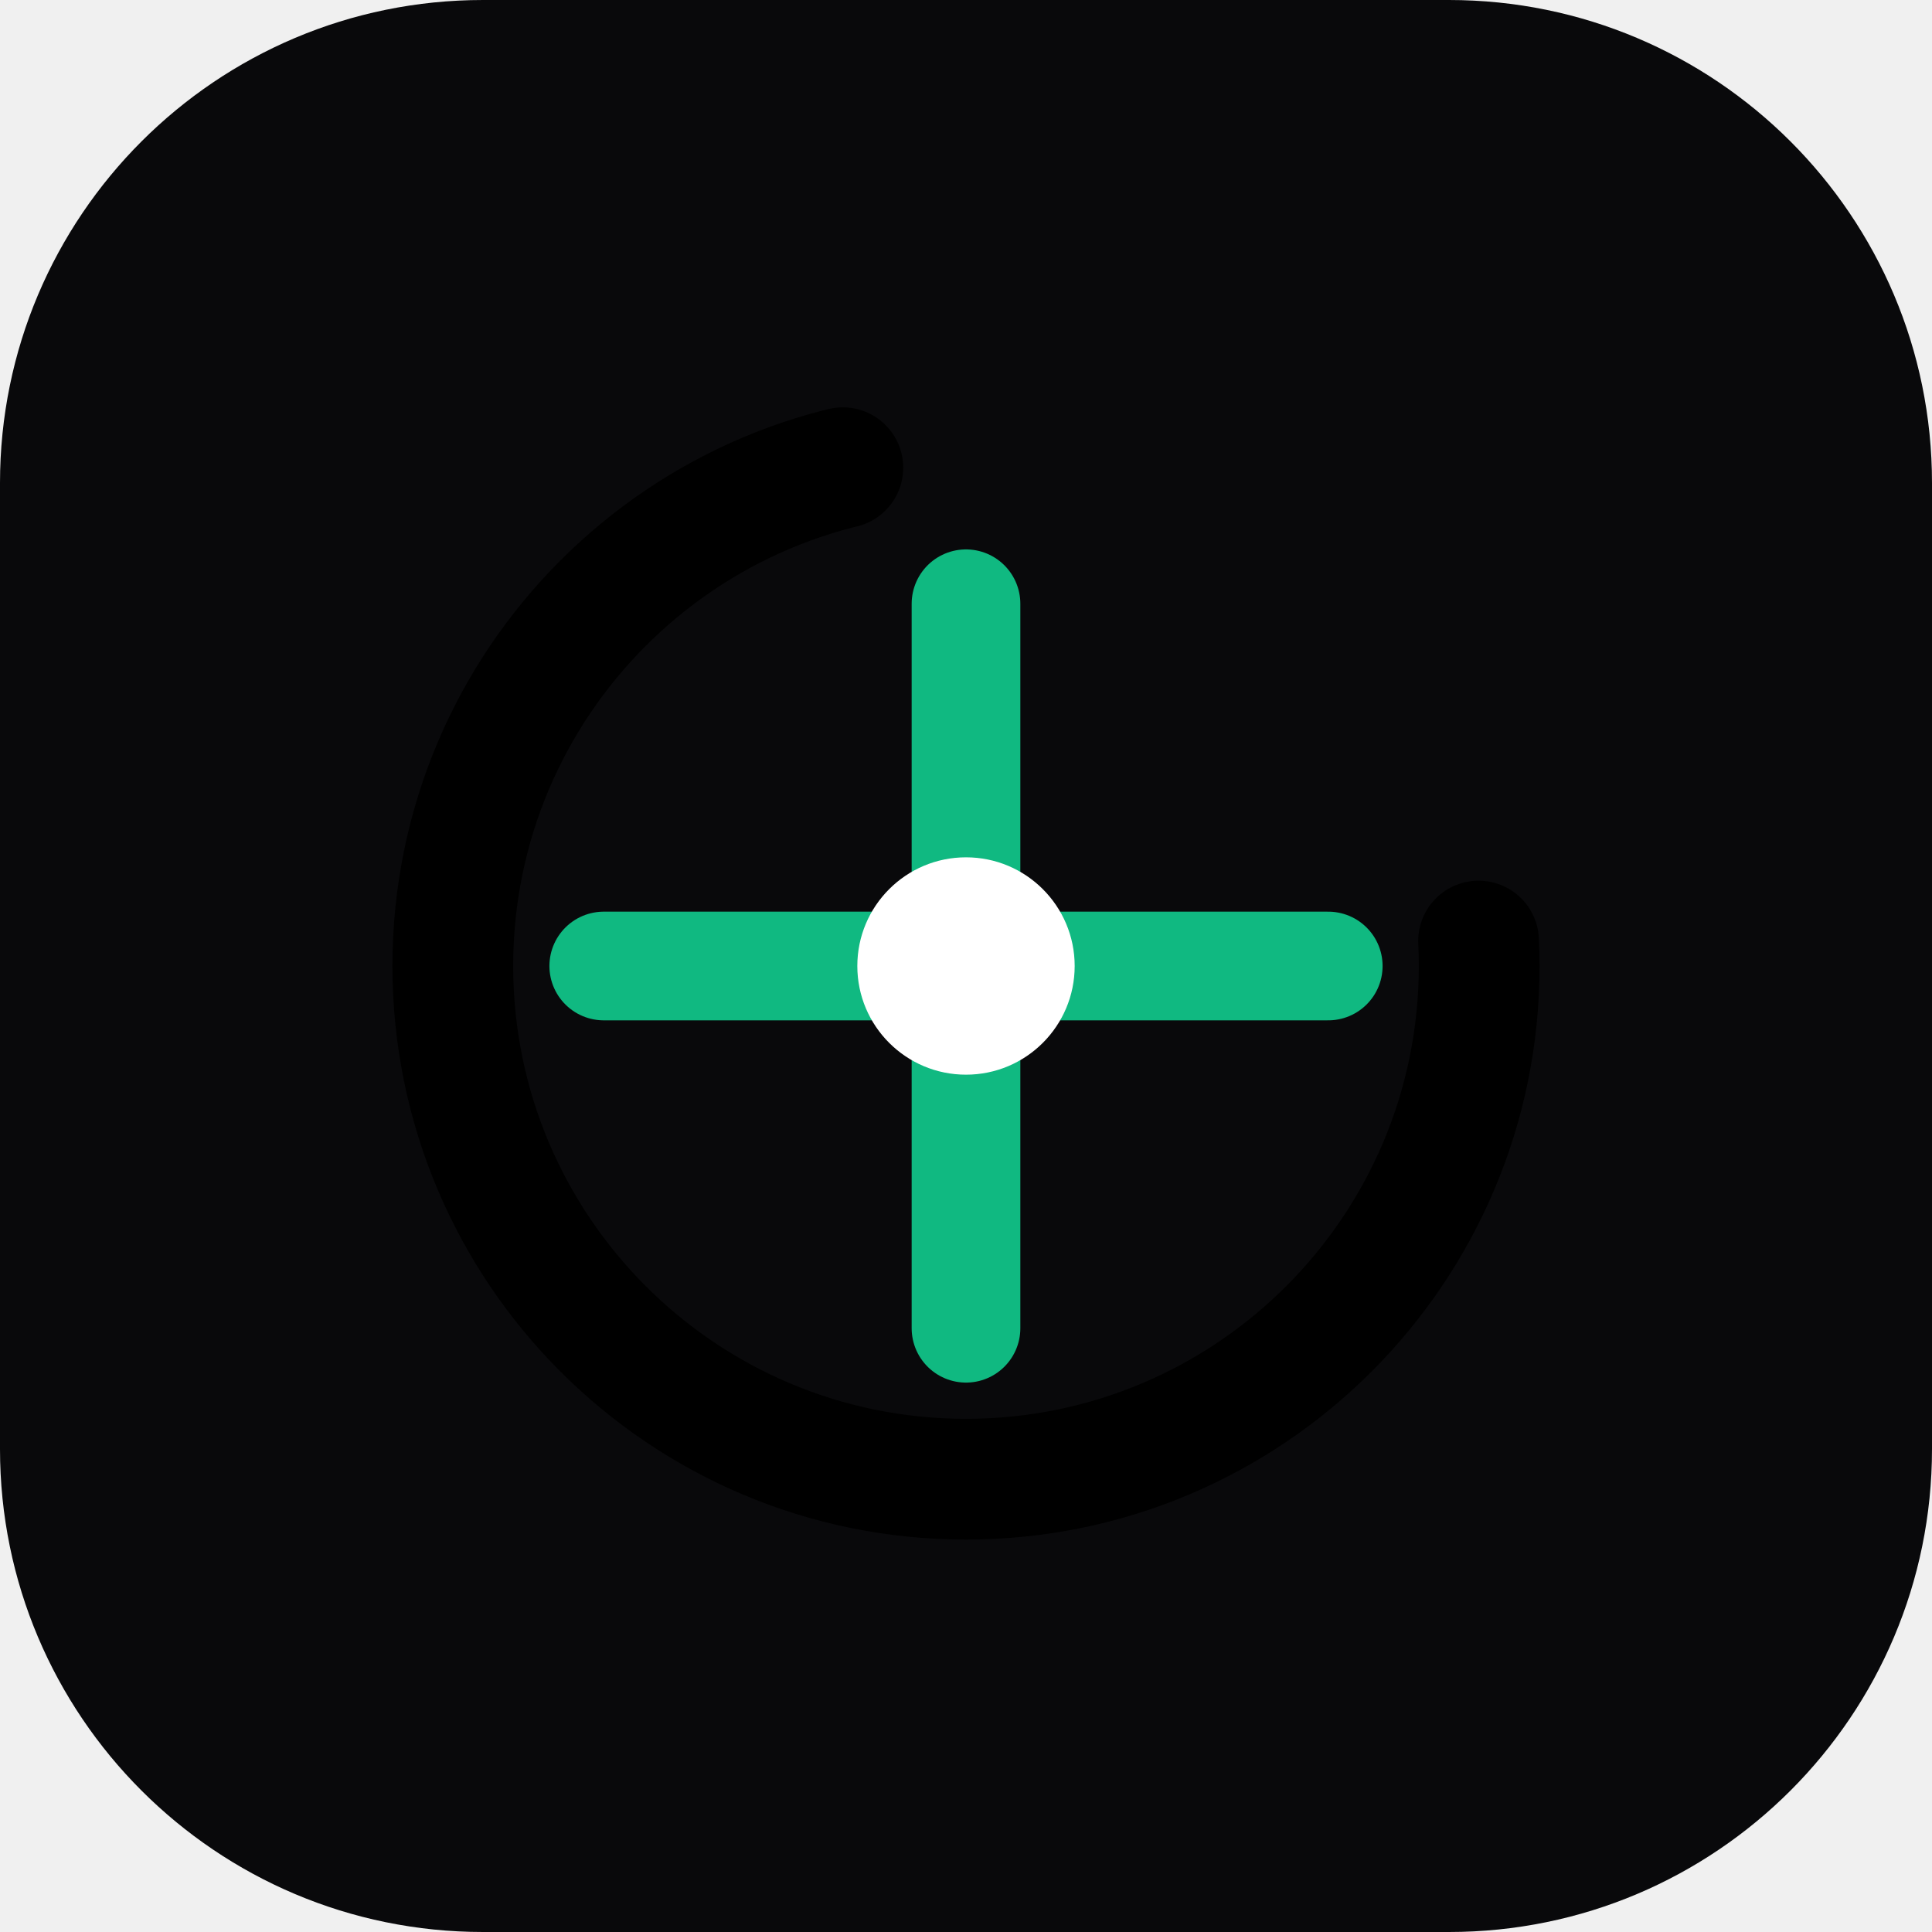
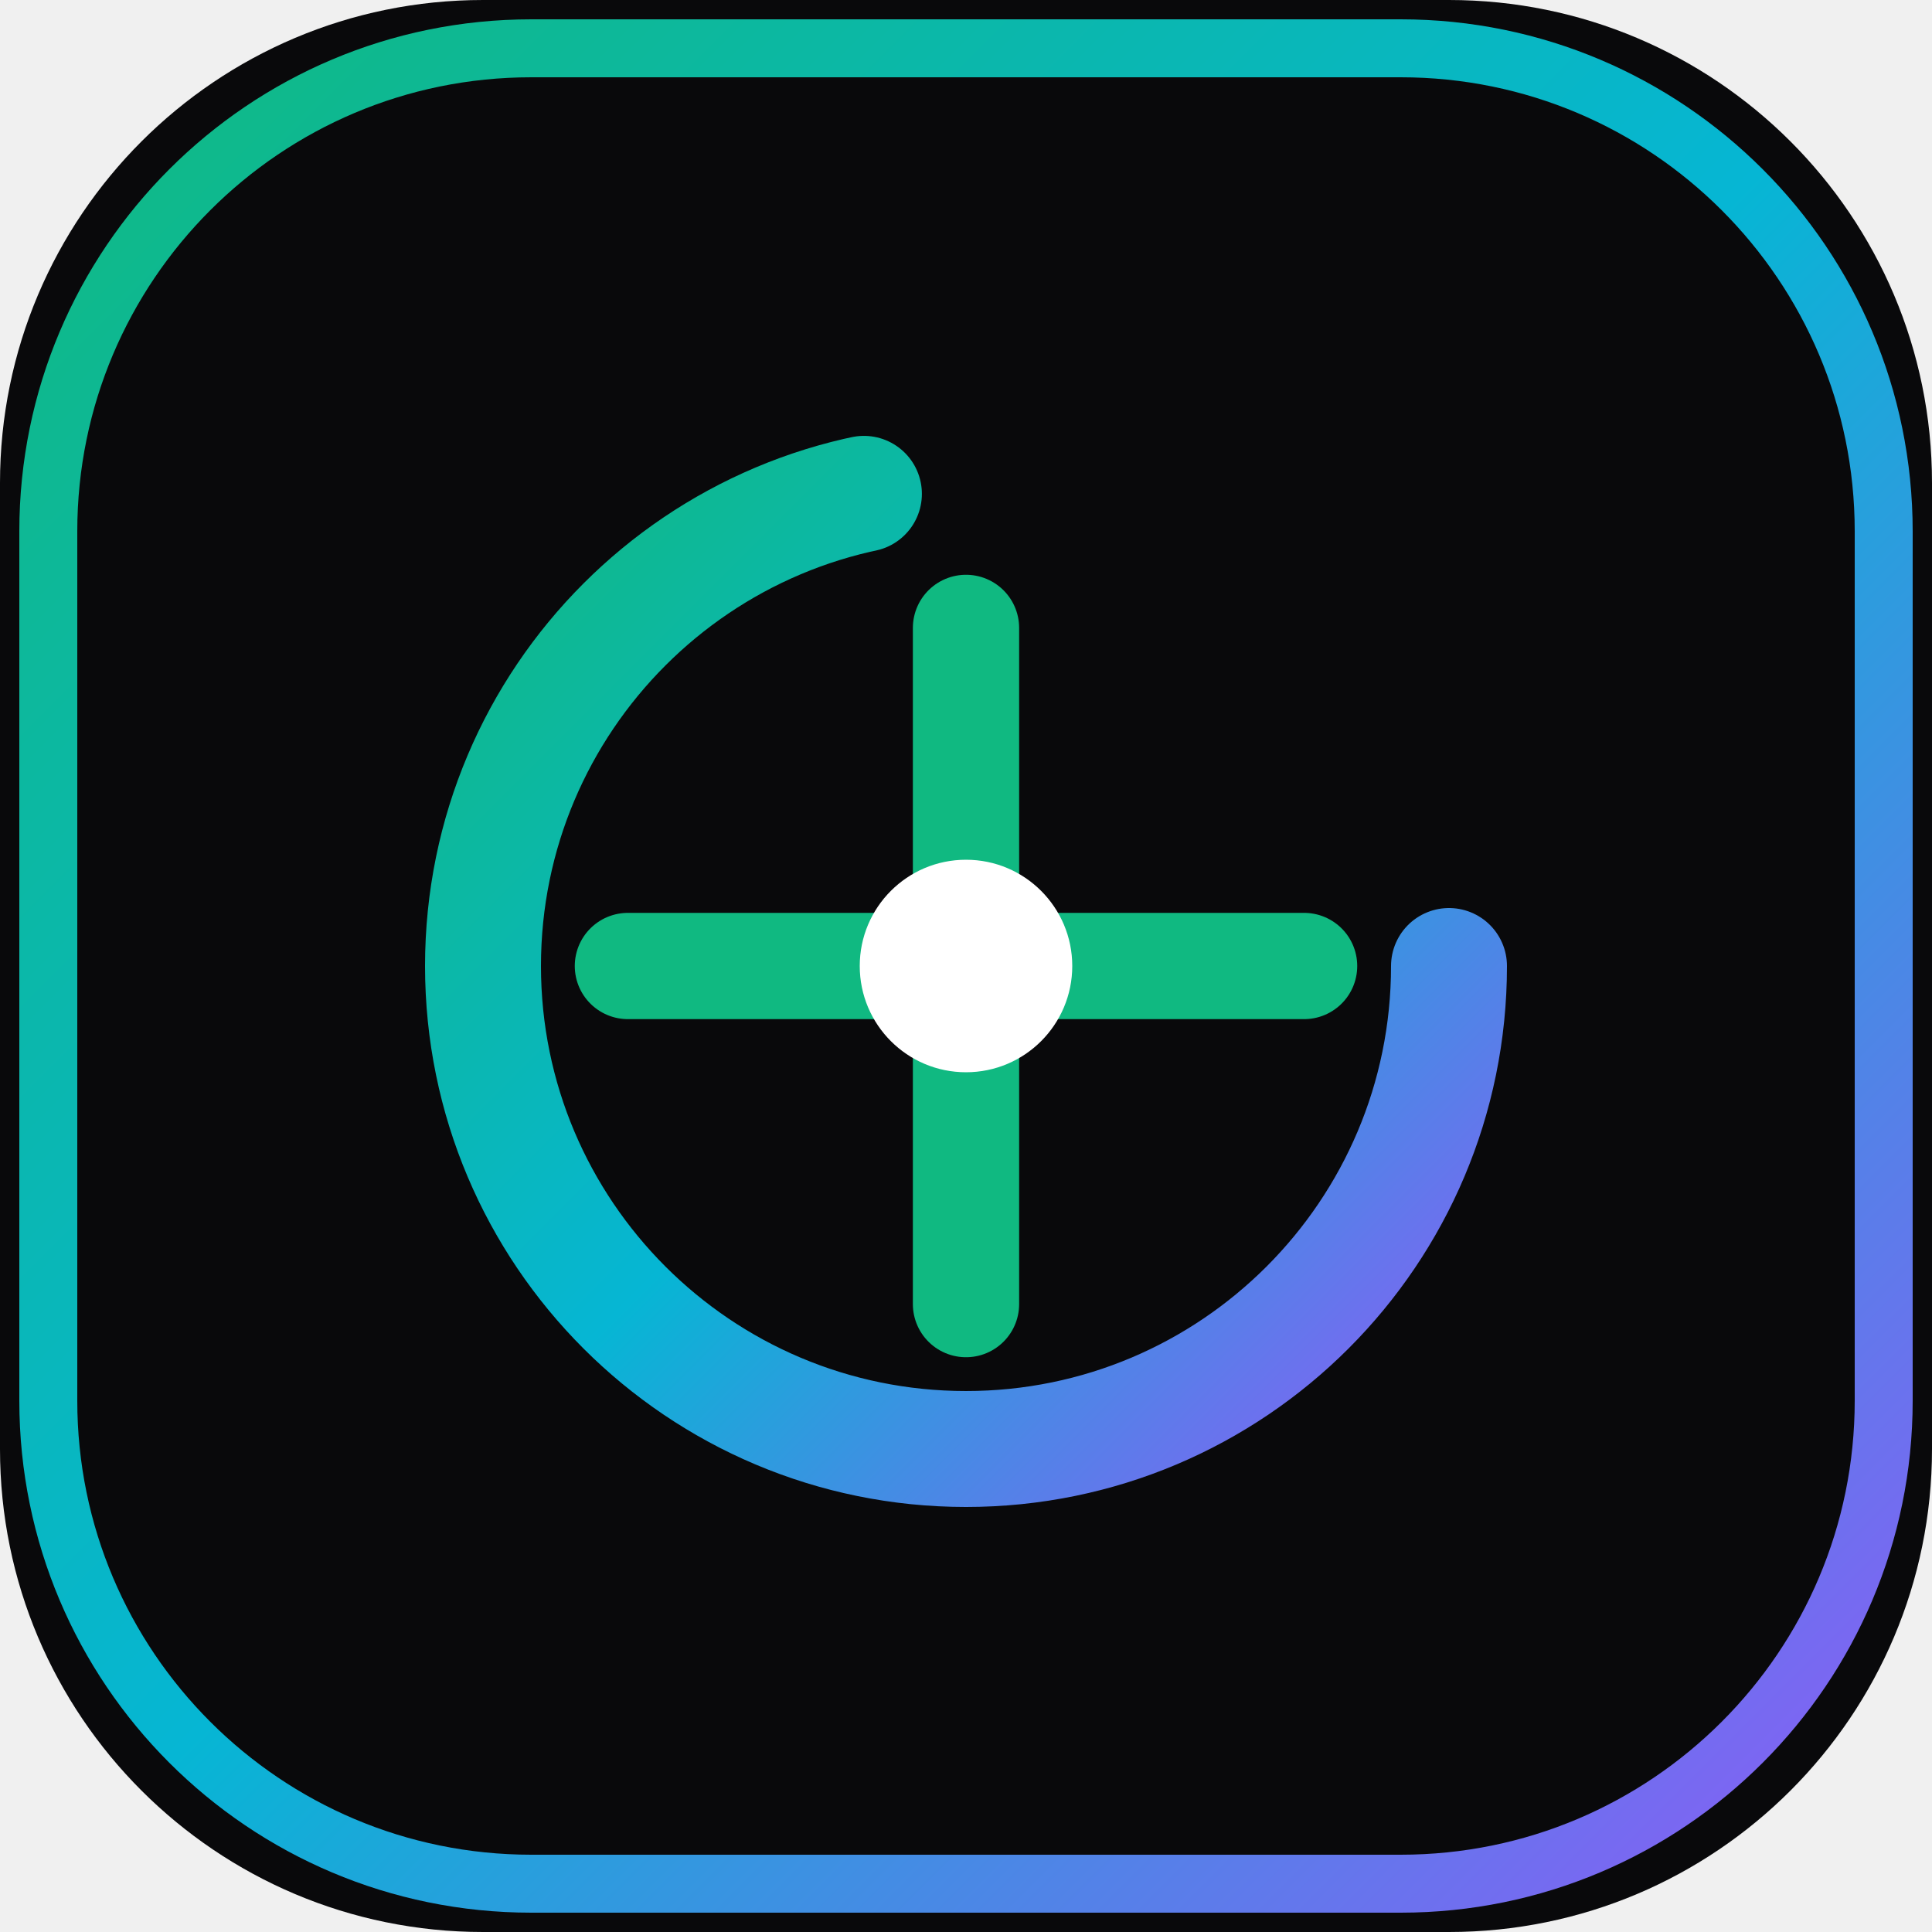
- <svg xmlns="http://www.w3.org/2000/svg" width="32" height="32" viewBox="0 0 32 32" fill="none">
-   <rect width="32" height="32" rx="8" fill="#09090B" />
-   <circle cx="16" cy="16" r="8.5" stroke="url(#grad)" stroke-width="2" stroke-linecap="round" stroke-dasharray="38 15" />
-   <path d="M16 10V22M10 16H22" stroke="#10B981" stroke-width="1.8" stroke-linecap="round" />
-   <circle cx="16" cy="16" r="1.8" fill="#FFFFFF" />
+ <svg xmlns="http://www.w3.org/2000/svg" width="40" height="40" viewBox="0 0 40 40" fill="none">
  <defs>
-     <linearGradient id="grad" x1="0%" y1="0%" x2="100%" y2="100%">
-       <stop offset="0%" stopColor="#10B981" />
-       <stop offset="50%" stopColor="#06B6D4" />
-       <stop offset="100%" stopColor="#8B5CF6" />
+     <linearGradient id="omni-grad" x1="0%" y1="0%" x2="100%" y2="100%">
+       <stop offset="0%" stop-color="#10B981" />
+       <stop offset="50%" stop-color="#06B6D4" />
+       <stop offset="100%" stop-color="#8B5CF6" />
    </linearGradient>
  </defs>
+   <rect width="40" height="40" rx="10" fill="#09090B" />
+   <rect x="1" y="1" width="38" height="38" rx="10" fill="none" stroke="url(#omni-grad)" stroke-width="1.2" />
+   <circle cx="20" cy="20" r="10" stroke="url(#omni-grad)" stroke-width="2.4" stroke-linecap="round" stroke-dasharray="45 18" />
+   <path d="M20 13V27M13 20H27" stroke="#10B981" stroke-width="2.2" stroke-linecap="round" />
+   <circle cx="20" cy="20" r="2.2" fill="#FFFFFF" />
</svg>
